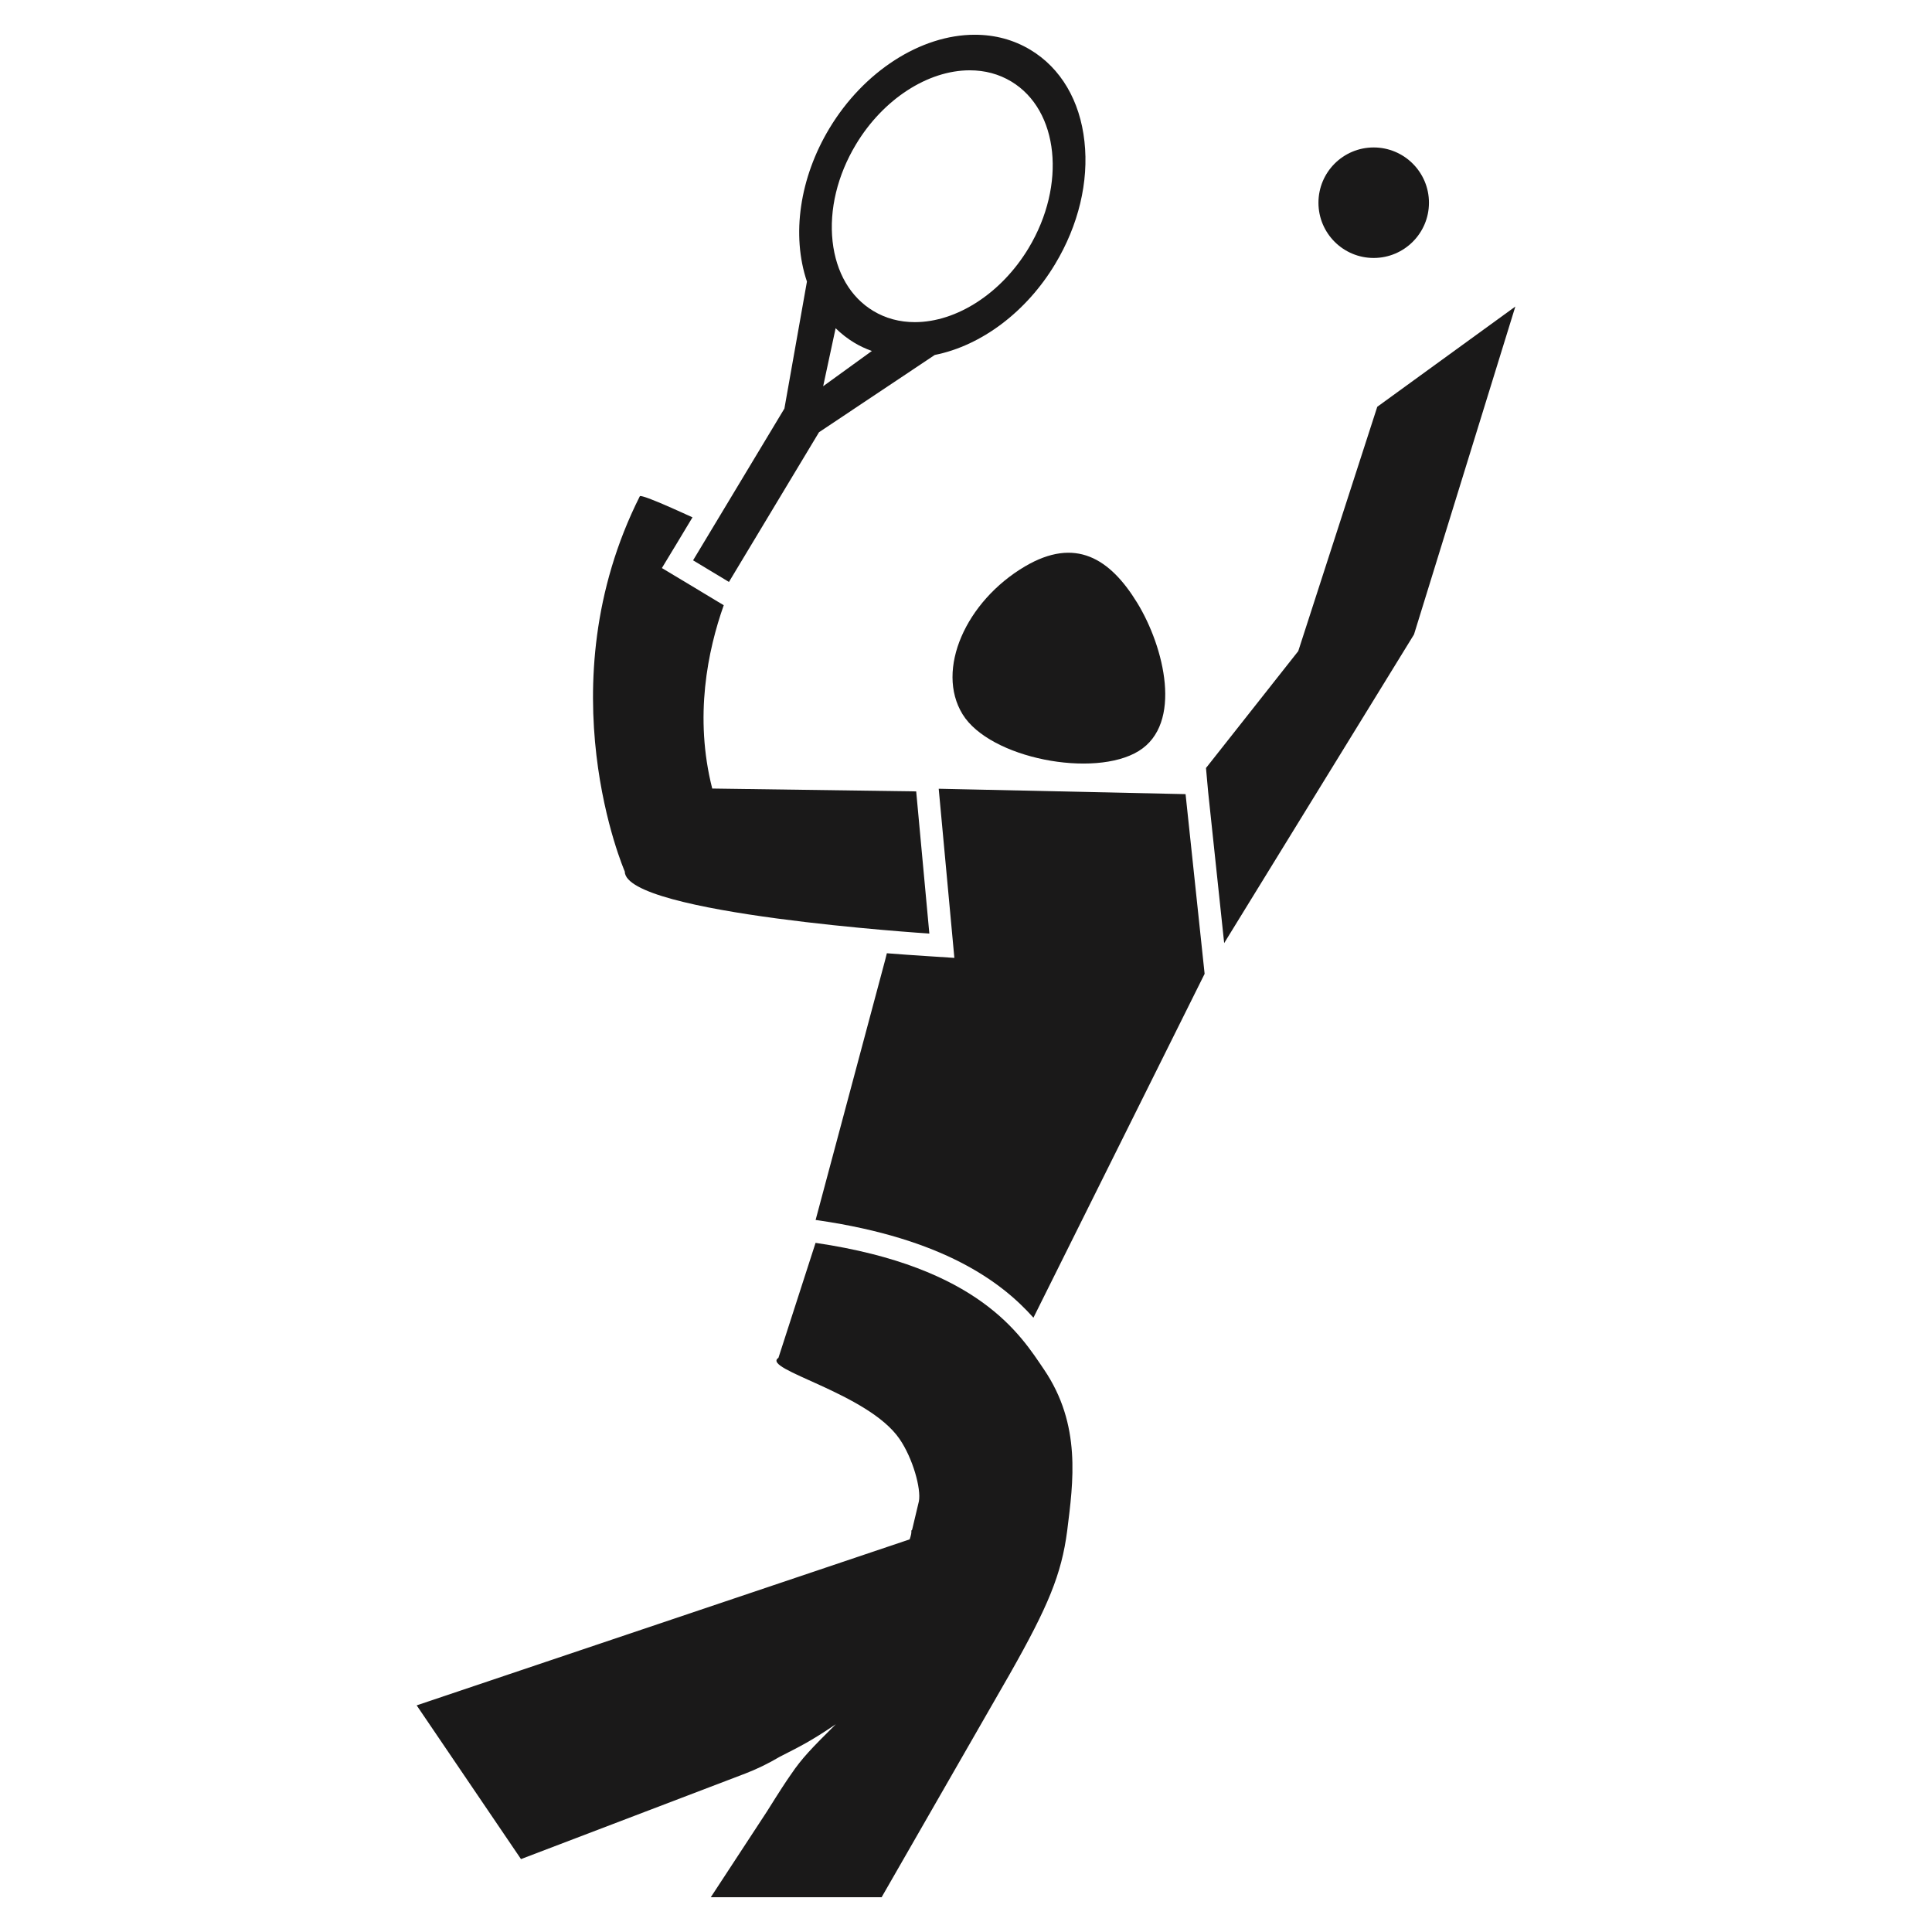
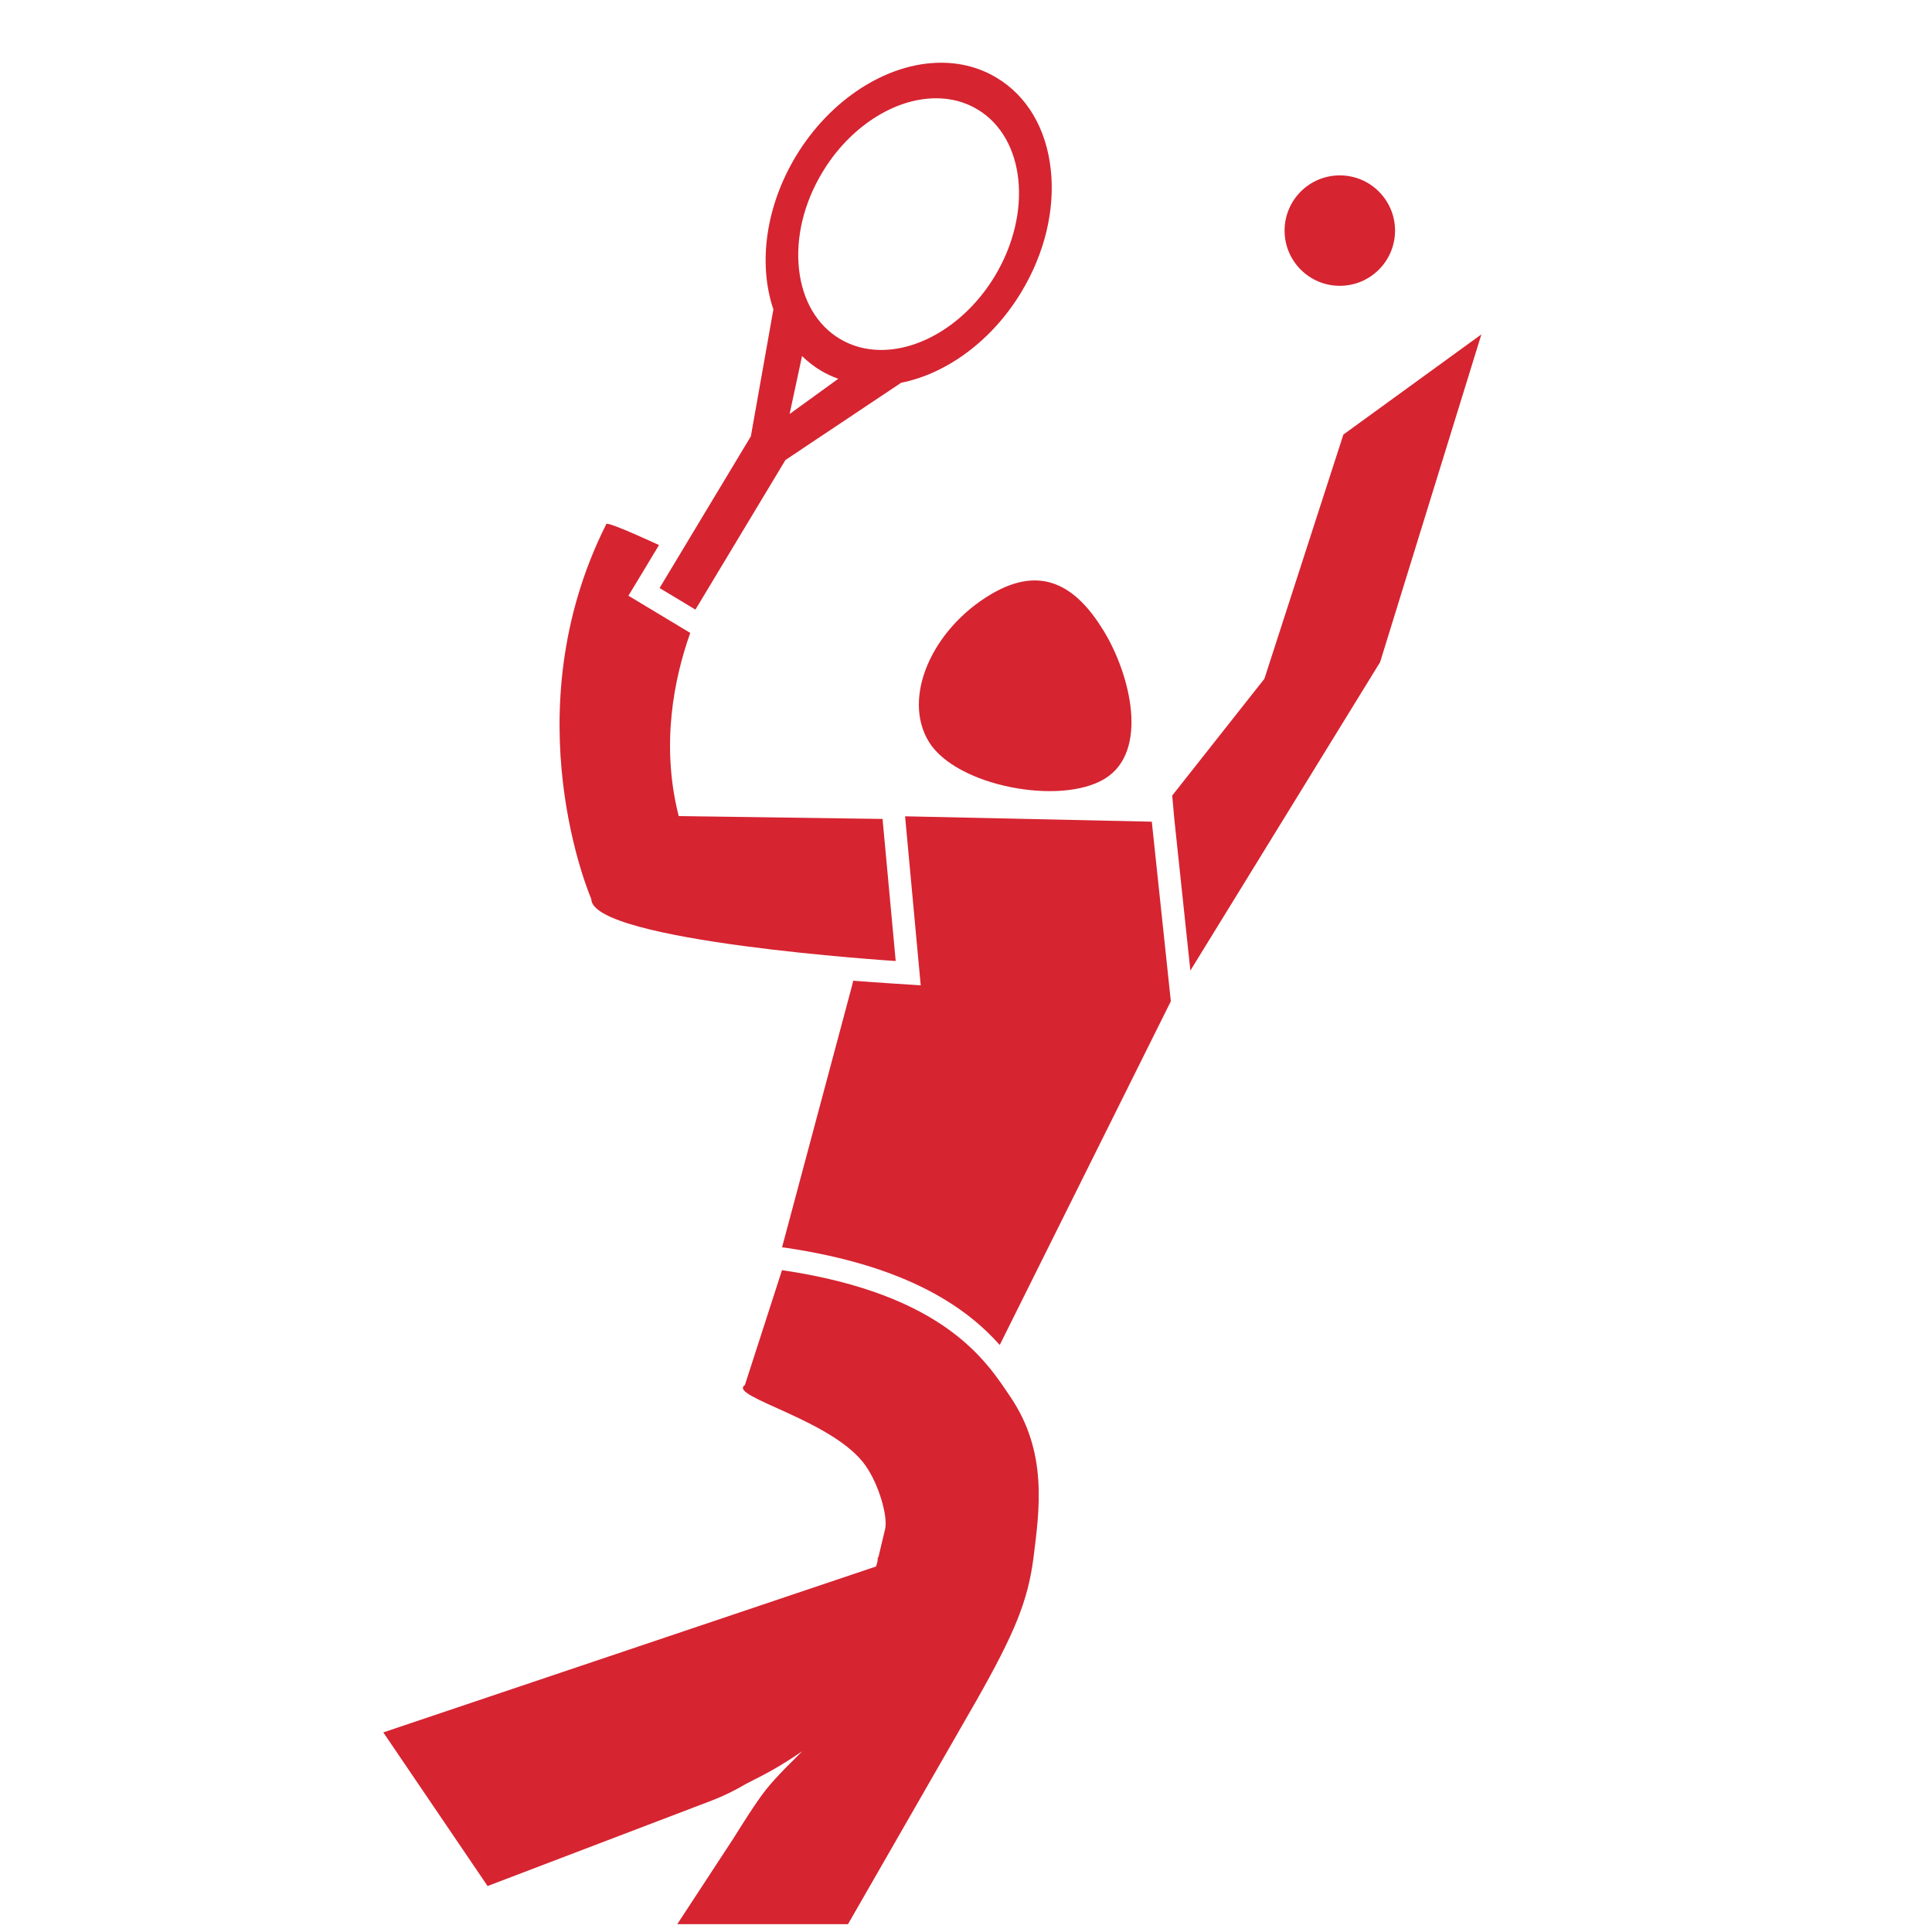
- <svg xmlns="http://www.w3.org/2000/svg" version="1.1" x="0" y="0" width="142" height="142" viewBox="0, 0, 142, 142">
-   <g id="Layer_1">
-     <path d="M70.747,52.495 C68.747,49.233 70.985,44.197 75.331,41.632 C79.037,39.448 81.579,41.037 83.581,44.302 C85.581,47.564 86.948,53.201 83.688,55.203 C80.426,57.209 72.749,55.757 70.747,52.495" fill="#1A1919" />
-     <path d="M105.027,14.901 C105.027,17.141 103.206,18.96 100.964,18.96 C98.721,18.96 96.905,17.141 96.905,14.901 C96.905,12.655 98.721,10.838 100.964,10.838 C103.206,10.838 105.027,12.655 105.027,14.901" fill="#1A1919" />
-     <path d="M75.6,18.238 C73.611,21.542 70.33,23.677 67.24,23.677 C66.121,23.677 65.093,23.4 64.186,22.854 C62.509,21.846 61.449,20.031 61.194,17.743 C60.937,15.409 61.549,12.876 62.915,10.608 C64.901,7.304 68.183,5.168 71.275,5.168 C72.394,5.168 73.421,5.444 74.329,5.991 C77.826,8.096 78.396,13.589 75.6,18.238 z M60.502,28.387 L61.417,24.124 C61.842,24.54 62.301,24.896 62.783,25.186 C63.181,25.425 63.606,25.627 64.081,25.796 L60.502,28.387 z M75.732,3.661 C74.511,2.927 73.134,2.554 71.641,2.554 C67.666,2.554 63.475,5.256 60.961,9.434 C58.773,13.07 58.158,17.275 59.309,20.695 L57.653,30.028 L51.052,40.998 L50.94,41.183 L51.125,41.295 L53.391,42.66 L53.577,42.772 L53.689,42.586 L60.196,31.769 L68.705,26.089 C72.144,25.402 75.448,22.909 77.549,19.411 C79.268,16.557 80.036,13.355 79.706,10.396 C79.379,7.395 77.965,5.003 75.732,3.661" fill="#1A1919" />
-     <path d="M48.35,36.896 C48.464,36.943 48.582,36.994 48.706,37.046 C48.582,36.994 48.464,36.943 48.35,36.896" fill="#1A1919" />
-     <path d="M48.908,37.134 C49.048,37.192 49.194,37.257 49.343,37.323 C49.194,37.257 49.048,37.192 48.908,37.134" fill="#1A1919" />
-     <path d="M47.866,36.703 C47.954,36.737 48.049,36.774 48.146,36.815 C48.049,36.774 47.954,36.737 47.866,36.703" fill="#1A1919" />
-     <path d="M47.077,36.457 C47.049,36.457 47.033,36.463 47.026,36.474 C47.035,36.459 47.072,36.46 47.116,36.463 C47.106,36.463 47.085,36.457 47.077,36.457" fill="#1A1919" />
-     <path d="M47.205,36.48 C47.243,36.489 47.285,36.5 47.336,36.515 C47.285,36.5 47.243,36.489 47.205,36.48" fill="#1A1919" />
-     <path d="M47.482,36.561 C47.544,36.584 47.611,36.607 47.686,36.634 C47.611,36.607 47.544,36.584 47.482,36.561" fill="#1A1919" />
-     <path d="M49.53,37.408 C49.701,37.482 49.88,37.561 50.056,37.642 C49.88,37.561 49.701,37.482 49.53,37.408" fill="#1A1919" />
-     <path d="M50.199,37.708 C50.43,37.812 50.663,37.917 50.897,38.025 C50.663,37.917 50.431,37.812 50.199,37.708" fill="#1A1919" />
-     <path d="M52.348,57.957 C51.007,52.686 52.016,47.813 53.194,44.484 L52.72,44.199 L52.533,44.087 L50.27,42.723 L50.083,42.612 L48.648,41.751 L49.514,40.32 L49.625,40.139 L50.897,38.024 C50.664,37.917 50.43,37.811 50.2,37.707 C50.151,37.684 50.105,37.665 50.056,37.642 C49.88,37.56 49.701,37.482 49.53,37.407 C49.467,37.378 49.408,37.353 49.344,37.323 C49.194,37.257 49.048,37.192 48.908,37.134 C48.838,37.103 48.772,37.075 48.706,37.046 C48.582,36.994 48.464,36.943 48.349,36.896 C48.279,36.867 48.213,36.841 48.146,36.815 C48.049,36.774 47.953,36.737 47.866,36.703 C47.803,36.678 47.743,36.655 47.686,36.634 C47.611,36.607 47.543,36.584 47.481,36.561 C47.43,36.544 47.381,36.528 47.337,36.515 C47.285,36.5 47.243,36.489 47.206,36.48 C47.171,36.474 47.14,36.466 47.116,36.463 C47.071,36.46 47.035,36.459 47.026,36.474 C39.993,50.454 45.92,64.054 45.92,64.054 C45.92,67.182 68.306,68.616 68.306,68.616 L67.339,58.167 L52.348,57.957" fill="#1A1919" />
-     <path d="M59.943,91.349 L57.214,99.801 C55.91,100.646 63.784,102.368 66.113,105.758 C67.094,107.185 67.713,109.421 67.537,110.346 L67.056,112.368 C67.035,112.459 67.035,112.459 66.981,112.494 C67.002,112.641 66.967,112.826 66.858,113.142 L30.624,125.342 L38.292,136.641 L54.792,130.348 C55.619,130.027 56.41,129.652 57.332,129.109 C58.767,128.376 59.559,128 61.431,126.729 C59.653,128.497 58.94,129.225 58.137,130.415 C57.807,130.88 57.333,131.602 56.368,133.145 L52.242,139.445 L64.798,139.445 L74.219,123.038 C77.041,118.063 78.018,115.708 78.435,112.527 C78.883,108.923 79.496,104.724 76.726,100.646 C75.043,98.166 71.996,93.122 59.943,91.349" fill="#1A1919" />
-     <path d="M68.995,57.972 L68.998,58.014 L70.145,70.404 L68.2,70.277 C67.144,70.213 66.148,70.137 65.183,70.063 C65.106,70.369 65.06,70.554 65.06,70.554 L59.947,89.666 L60.184,89.699 C69.282,91.039 73.574,94.174 75.956,96.85 L88.538,71.576 L87.138,58.368 L68.995,57.972" fill="#1A1919" />
-     <path d="M101.228,29.898 L95.42,47.857 L88.639,56.447 L88.796,58.191 L89.975,69.318 L103.928,46.632 L111.376,22.531 L101.228,29.898" fill="#1A1919" />
+ <svg xmlns="http://www.w3.org/2000/svg" width="100%" height="100%" viewBox="0 0 592 592" version="1.1" xml:space="preserve" style="fill-rule:evenodd;clip-rule:evenodd;stroke-linejoin:round;stroke-miterlimit:1.414;">
+   <g transform="matrix(4.16667,0,0,4.16667,0,0)">
+     <path d="M68.312,54.555C66.311,51.293 68.549,46.257 72.895,43.692C76.602,41.508 79.144,43.096 81.146,46.361C83.145,49.623 84.512,55.261 81.253,57.263C77.992,59.268 70.314,57.816 68.312,54.555Z" style="fill:rgb(214,36,49);" />
+     <path d="M102.592,16.96C102.592,19.201 100.771,21.019 98.529,21.019C96.286,21.019 94.469,19.201 94.469,16.96C94.469,14.714 96.286,12.898 98.529,12.898C100.771,12.898 102.592,14.714 102.592,16.96Z" style="fill:rgb(214,36,49);fill-rule:nonzero;" />
+     <path d="M73.165,20.297C71.176,23.601 67.895,25.736 64.804,25.736C63.686,25.736 62.659,25.459 61.751,24.913C60.074,23.905 59.013,22.09 58.759,19.802C58.502,17.469 59.114,14.935 60.48,12.667C62.467,9.364 65.748,7.227 68.84,7.227C69.959,7.227 70.986,7.504 71.894,8.051C75.391,10.155 75.96,15.648 73.165,20.297ZM58.067,30.447L58.982,26.183C59.407,26.599 59.866,26.955 60.348,27.245C60.745,27.484 61.171,27.686 61.647,27.855L58.067,30.447ZM73.297,5.72C72.076,4.986 70.699,4.613 69.205,4.613C65.232,4.613 61.04,7.315 58.526,11.493C56.339,15.129 55.722,19.335 56.875,22.754L55.218,32.088L48.618,43.057L48.505,43.243L48.691,43.355L50.957,44.719L51.142,44.831L51.254,44.645L57.762,33.829L66.271,28.148C69.708,27.461 73.012,24.968 75.114,21.471C76.833,18.616 77.601,15.414 77.272,12.455C76.944,9.454 75.531,7.063 73.297,5.72Z" style="fill:rgb(214,36,49);fill-rule:nonzero;" />
+     <path d="M45.914,38.955C46.028,39.003 46.147,39.053 46.271,39.105C46.147,39.053 46.028,39.003 45.914,38.955Z" style="fill:rgb(214,36,49);fill-rule:nonzero;" />
+     <path d="M46.473,39.194C46.613,39.252 46.759,39.317 46.909,39.382C46.759,39.317 46.613,39.252 46.473,39.194Z" style="fill:rgb(214,36,49);fill-rule:nonzero;" />
+     <path d="M45.431,38.762C45.519,38.796 45.613,38.833 45.711,38.875C45.613,38.833 45.519,38.796 45.431,38.762Z" style="fill:rgb(214,36,49);fill-rule:nonzero;" />
+     <path d="M44.642,38.516C44.614,38.516 44.598,38.523 44.591,38.533C44.599,38.518 44.637,38.519 44.681,38.523C44.671,38.523 44.649,38.516 44.642,38.516Z" style="fill:rgb(214,36,49);fill-rule:nonzero;" />
+     <path d="M44.77,38.539C44.808,38.549 44.85,38.559 44.902,38.575C44.85,38.559 44.808,38.549 44.77,38.539Z" style="fill:rgb(214,36,49);fill-rule:nonzero;" />
+     <path d="M45.047,38.621C45.108,38.643 45.177,38.666 45.25,38.694C45.177,38.666 45.108,38.643 45.047,38.621Z" style="fill:rgb(214,36,49);fill-rule:nonzero;" />
+     <path d="M47.096,39.467C47.267,39.541 47.444,39.62 47.622,39.701C47.444,39.62 47.267,39.541 47.096,39.467Z" style="fill:rgb(214,36,49);fill-rule:nonzero;" />
+     <path d="M47.765,39.766C47.994,39.871 48.229,39.976 48.463,40.083C48.229,39.976 47.996,39.871 47.765,39.766Z" style="fill:rgb(214,36,49);fill-rule:nonzero;" />
+     <path d="M49.913,60.016C48.572,54.745 49.581,49.872 50.76,46.543L50.284,46.259L50.097,46.146L47.834,44.783L47.647,44.672L46.214,43.81L47.08,42.38L47.19,42.198L48.463,40.083C48.229,39.976 47.994,39.871 47.765,39.766C47.716,39.744 47.67,39.724 47.622,39.701C47.444,39.62 47.267,39.541 47.096,39.467C47.032,39.438 46.972,39.412 46.909,39.382C46.759,39.317 46.613,39.252 46.473,39.194C46.402,39.162 46.337,39.135 46.271,39.105C46.147,39.053 46.028,39.003 45.914,38.955C45.844,38.926 45.777,38.901 45.711,38.875C45.613,38.833 45.519,38.796 45.431,38.762C45.367,38.738 45.307,38.715 45.25,38.694C45.177,38.666 45.108,38.643 45.047,38.621C44.995,38.604 44.946,38.588 44.902,38.575C44.85,38.559 44.808,38.549 44.77,38.539C44.736,38.533 44.705,38.526 44.681,38.523C44.637,38.519 44.599,38.518 44.591,38.533C37.558,52.514 43.484,66.114 43.484,66.114C43.484,69.242 65.87,70.674 65.87,70.674L64.903,60.225L49.913,60.016Z" style="fill:rgb(214,36,49);fill-rule:nonzero;" />
+     <path d="M57.508,93.408L54.778,101.86C53.475,102.704 61.349,104.426 63.678,107.817C64.659,109.243 65.278,111.479 65.102,112.404L64.62,114.426C64.601,114.517 64.601,114.517 64.547,114.553C64.566,114.699 64.532,114.885 64.423,115.2L28.188,127.401L35.857,138.699L52.358,132.407C53.185,132.085 53.976,131.711 54.897,131.167C56.331,130.436 57.124,130.058 58.995,128.789C57.218,130.556 56.505,131.285 55.701,132.473C55.372,132.938 54.898,133.66 53.932,135.203L49.807,141.504L62.362,141.504L71.785,125.097C74.606,120.122 75.583,117.766 76,114.585C76.449,110.981 77.061,106.782 74.291,102.704C72.608,100.224 69.562,95.181 57.508,93.408Z" style="fill:rgb(214,36,49);fill-rule:nonzero;" />
+     <path d="M66.56,60.031L66.564,60.072L67.53,70.521L67.71,72.463L65.764,72.336C64.708,72.272 63.713,72.197 62.749,72.122C62.672,72.428 62.625,72.614 62.625,72.614L57.513,91.725L57.75,91.757C66.847,93.098 71.139,96.233 73.522,98.909L86.104,73.635L84.704,60.427L66.56,60.031Z" style="fill:rgb(214,36,49);fill-rule:nonzero;" />
+     <path d="M98.793,31.957L92.985,49.916L86.205,58.506L86.361,60.251L87.54,71.377L101.494,48.692L108.942,24.59L98.793,31.957Z" style="fill:rgb(214,36,49);fill-rule:nonzero;" />
  </g>
</svg>
